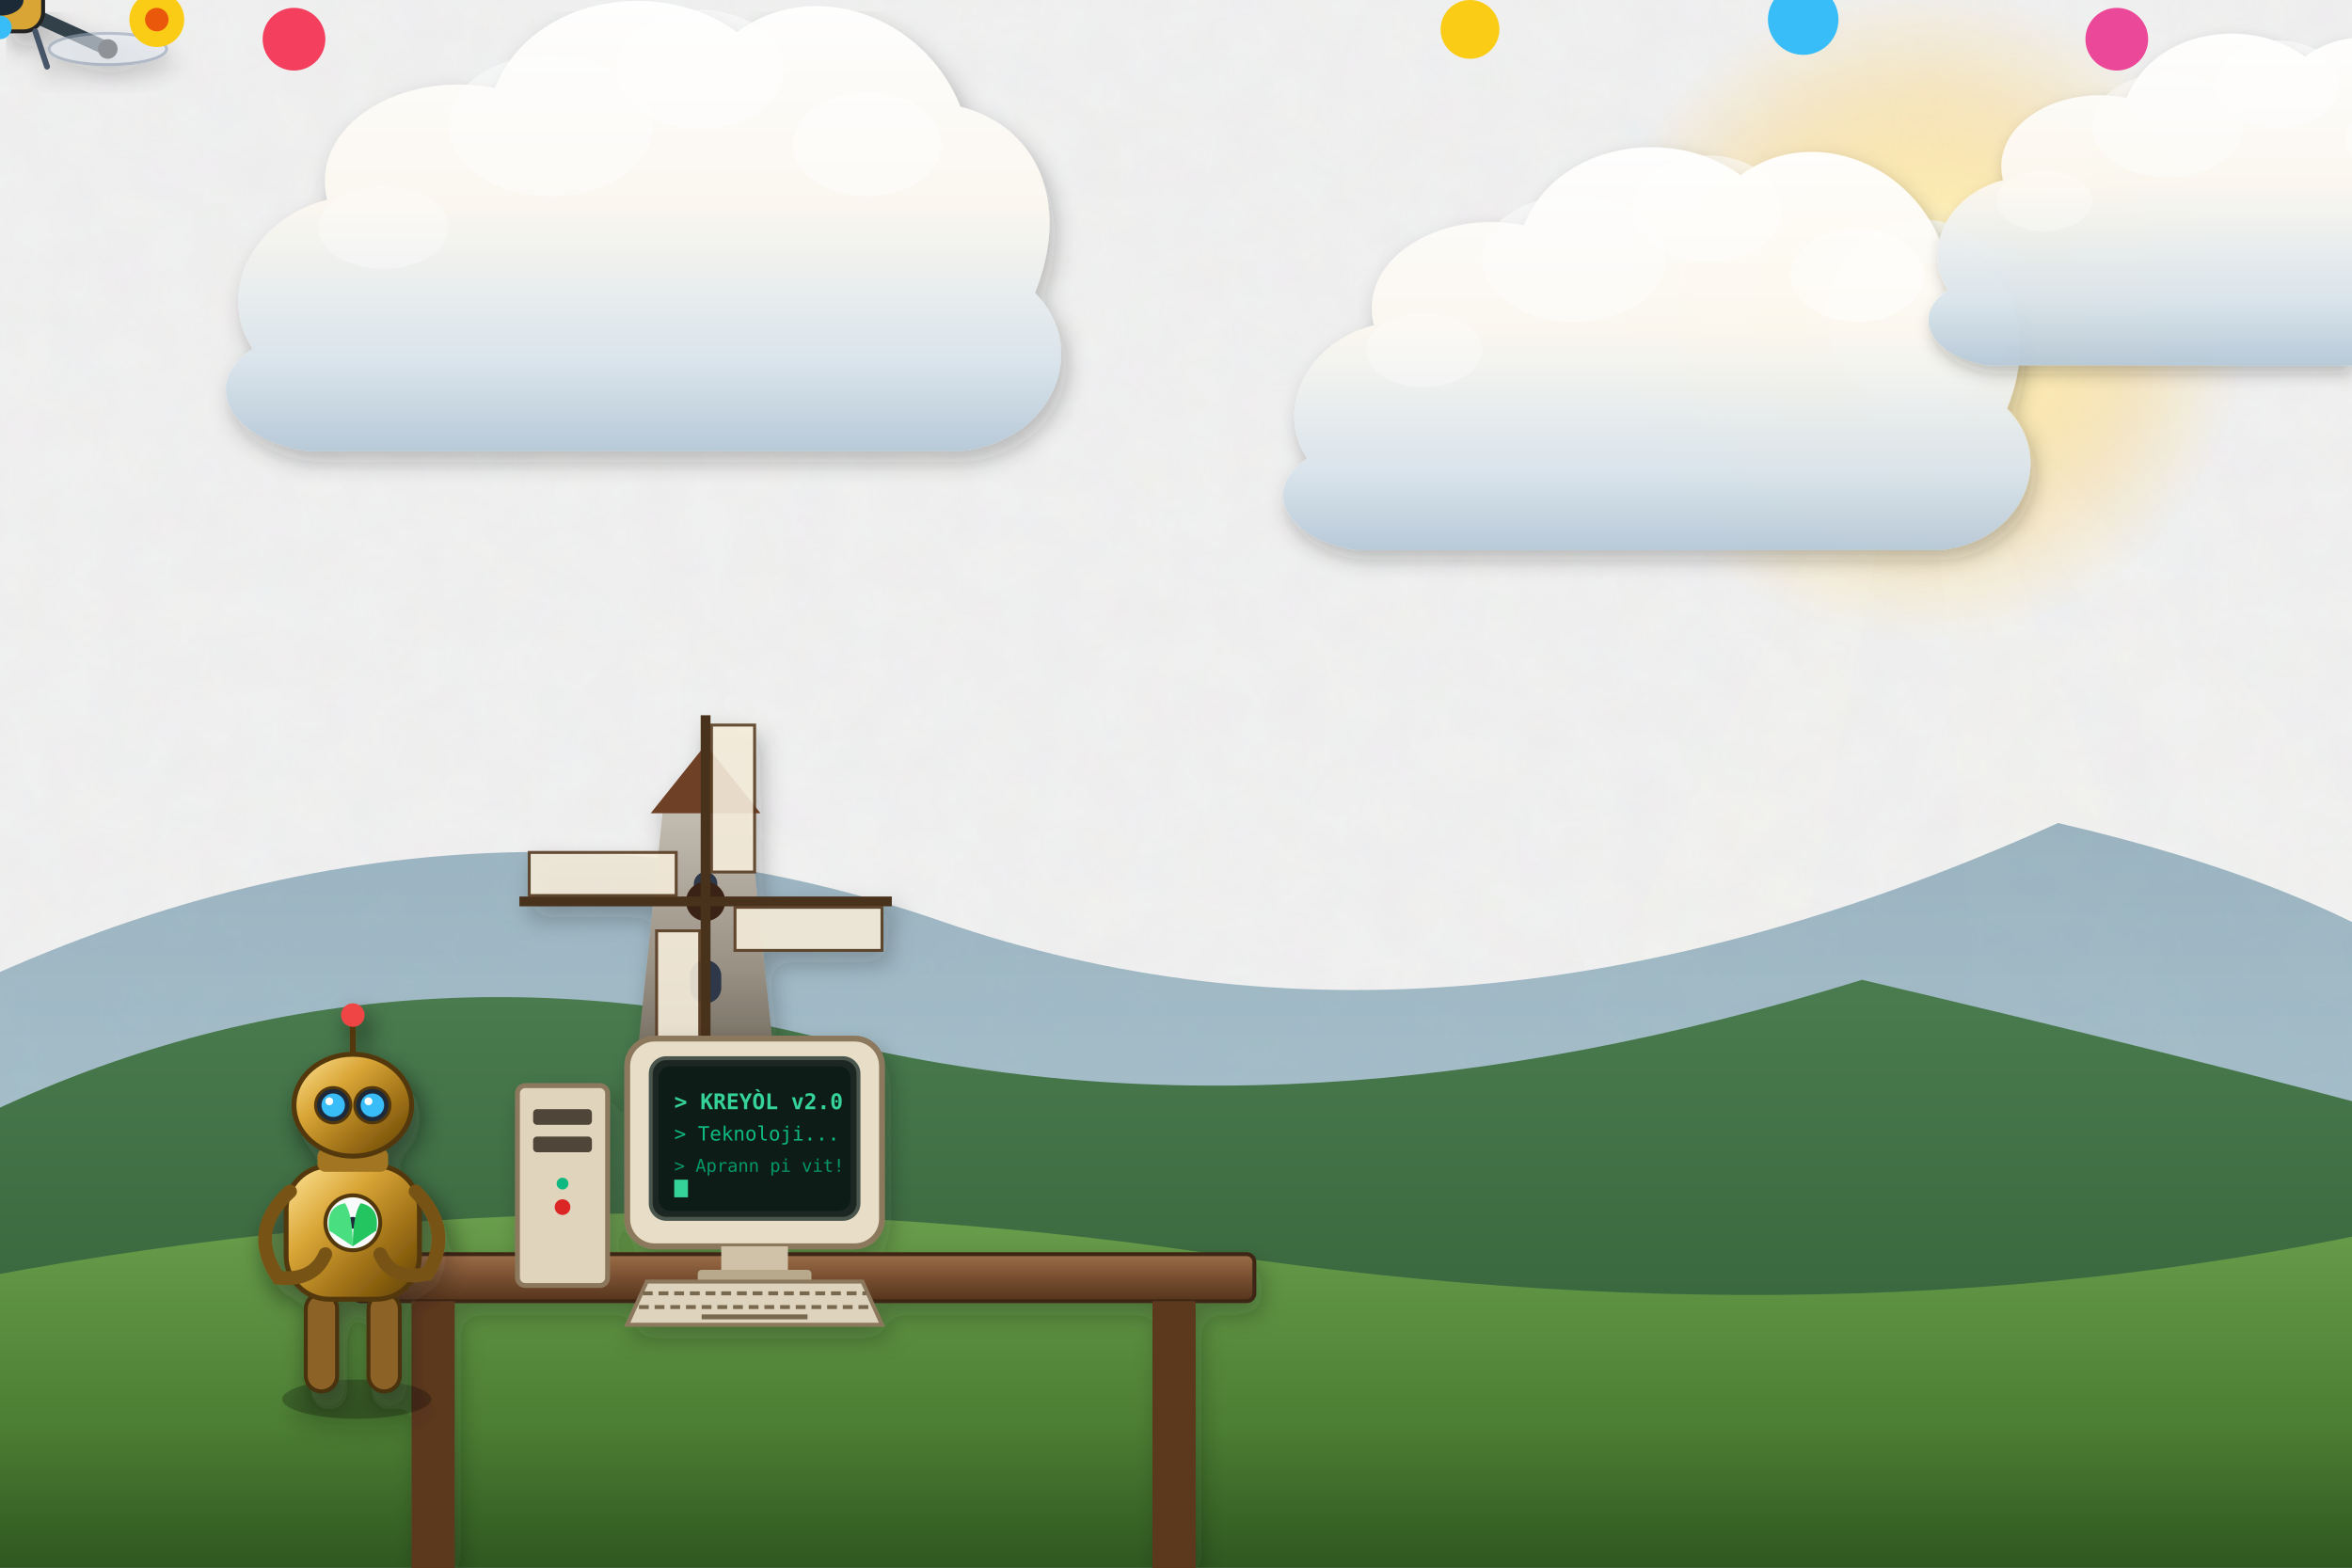
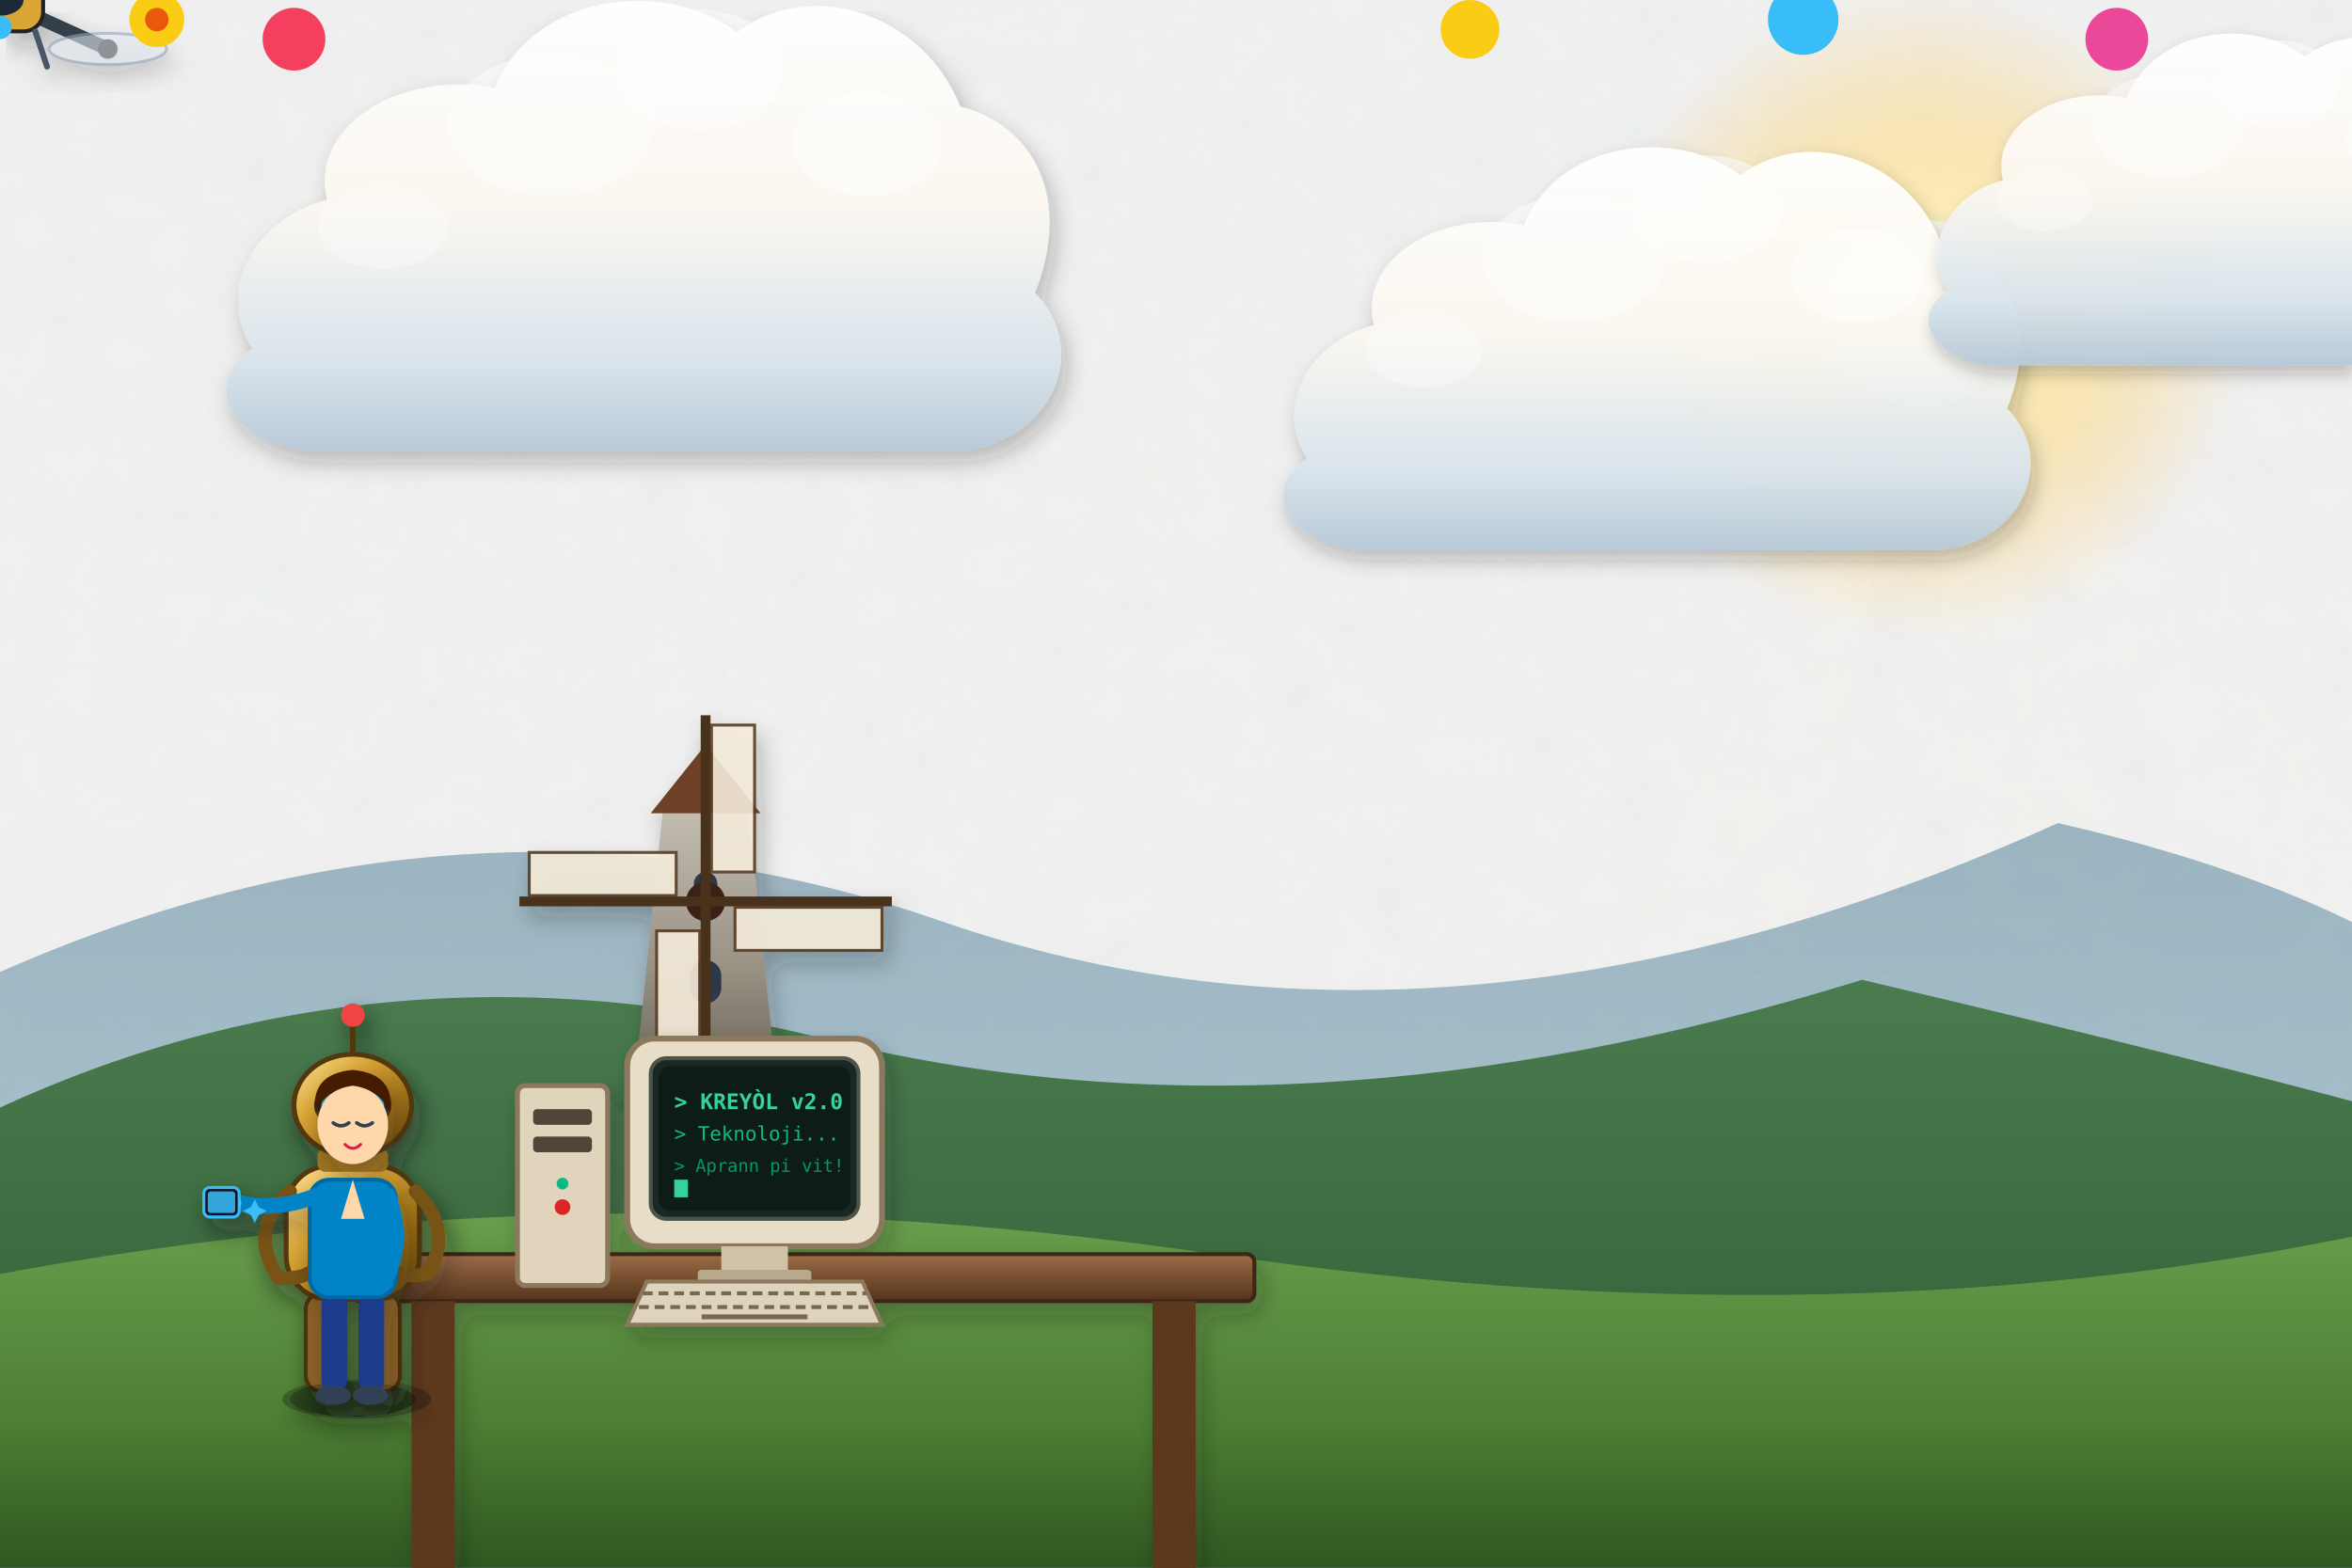
<svg xmlns="http://www.w3.org/2000/svg" viewBox="0 0 1200 800" width="1200" height="800">
  <defs>
    <filter id="ghibliPaper" x="0%" y="0%" width="100%" height="100%">
      <feTurbulence type="fractalNoise" baseFrequency="0.04" numOctaves="3" result="noise" seed="42" />
      <feColorMatrix type="matrix" values="1 0 0 0 0  0 1 0 0 0  0 0 1 0 0  0 0 0 0.035 0" in="noise" result="coloredNoise" />
      <feComposite operator="in" in2="SourceGraphic" />
    </filter>
    <filter id="softGlow" x="-20%" y="-20%" width="140%" height="140%">
      <feGaussianBlur stdDeviation="8" result="blur" />
      <feComposite in="SourceGraphic" in2="blur" operator="over" />
    </filter>
    <filter id="dropShadow" x="-20%" y="-20%" width="140%" height="140%">
      <feDropShadow dx="3" dy="6" stdDeviation="6" flood-color="#141e28" flood-opacity="0.28" />
    </filter>
    <style>
      /* Animações dos elementos vivos da oficina tecnológica (Teknoloji / Tecnologia) */
      .windmill-blades {
        animation: windmillSpin 14s linear infinite;
        transform-origin: 0px -50px;
      }
      @keyframes windmillSpin {
        0% { transform: translate(0px, -50px) rotate(0deg); }
        100% { transform: translate(0px, -50px) rotate(360deg); }
      }

      .drone-flight {
        animation: droneBob 5.2s ease-in-out infinite;
      }
      @keyframes droneBob {
        0%, 100% { transform: translate(680px, 260px) rotate(0deg); }
        25% { transform: translate(695px, 242px) rotate(2deg); }
        50% { transform: translate(670px, 255px) rotate(-1.5deg); }
        75% { transform: translate(660px, 246px) rotate(1.5deg); }
      }

      .drone-rotor-blur {
        animation: rotorSpin 0.1s linear infinite alternate;
      }
      @keyframes rotorSpin {
        0% { transform: scaleX(1); opacity: 0.6; }
        100% { transform: scaleX(0.4); opacity: 0.85; }
      }

      .robot-living {
        animation: robotBreathe 4.4s ease-in-out infinite;
        transform-origin: 360px 540px;
      }
      @keyframes robotBreathe {
        0%, 100% { transform: translate(360px, -30px) scale(1); }
        50% { transform: translate(360px, -33px) scale(1.02, 1.01); }
      }

      .robot-antenna-blink {
        animation: antennaPulse 1.8s ease-in-out infinite;
      }
      @keyframes antennaPulse {
        0%, 100% { opacity: 0.45; }
        50% { opacity: 1; filter: drop-shadow(0 0 6px #ef4444); }
      }

      .crt-screen-glow {
        animation: screenGlowPulse 3.2s ease-in-out infinite;
      }
      @keyframes screenGlowPulse {
        0%, 100% { opacity: 0.94; }
        50% { opacity: 1; filter: drop-shadow(0 0 5px rgba(52, 211, 153, 0.45)); }
      }

      .foreground-flowers-sway {
        transform-origin: 600px 800px;
        animation: flowerBreeze 4s ease-in-out infinite;
      }
      @keyframes flowerBreeze {
        0%, 100% { transform: translate(0px, 750px) rotate(0deg); }
        50% { transform: translate(0px, 750px) rotate(1.5deg); }
+       }
+ 
+       /* Humano interagindo com robô */
+       .human-engineer-living {
+         animation: humanGesture 4.4s ease-in-out infinite;
+         transform-origin: 465px 540px;
+       }
+       @keyframes humanGesture {
+         0%, 100% { transform: translate(465px, -30px) rotate(0deg); }
+         30% { transform: translate(465px, -33px) rotate(1.2deg); }
+         60% { transform: translate(465px, -29px) rotate(-1deg); }
+       }
+       .human-arm-interact {
+         transform-origin: -10px 42px;
+         animation: humanArmWave 2.8s ease-in-out infinite alternate;
+       }
+       @keyframes humanArmWave {
+         0% { transform: rotate(0deg); }
+         100% { transform: rotate(-18deg); }
+       }
+       .tech-interaction-spark {
+         animation: sparkPulse 2s ease-in-out infinite;
+       }
+       @keyframes sparkPulse {
+         0%, 100% { opacity: 0.3; transform: scale(0.9); }
+         50% { opacity: 0.95; transform: scale(1.15); filter: drop-shadow(0 0 6px #38bdf8); }
      }
    </style>
    <linearGradient id="skyDay" x1="0" y1="0" x2="0" y2="1">
      <stop offset="0%" stop-color="#236ca7" />
      <stop offset="35%" stop-color="#5fa3d6" />
      <stop offset="70%" stop-color="#b8e1f2" />
      <stop offset="100%" stop-color="#fdf3dc" />
    </linearGradient>
    <linearGradient id="skySunset" x1="0" y1="0" x2="0" y2="1">
      <stop offset="0%" stop-color="#31396b" />
      <stop offset="35%" stop-color="#73507b" />
      <stop offset="65%" stop-color="#cb6b5c" />
      <stop offset="85%" stop-color="#f29e5a" />
      <stop offset="100%" stop-color="#fedaa2" />
    </linearGradient>
    <linearGradient id="skyDusk" x1="0" y1="0" x2="0" y2="1">
      <stop offset="0%" stop-color="#121832" />
      <stop offset="40%" stop-color="#262f56" />
      <stop offset="70%" stop-color="#4e3d64" />
      <stop offset="90%" stop-color="#915264" />
      <stop offset="100%" stop-color="#d6846c" />
    </linearGradient>
    <linearGradient id="cloudBodyDay" x1="0" y1="0" x2="0" y2="1">
      <stop offset="0%" stop-color="#ffffff" />
      <stop offset="45%" stop-color="#fcf8f0" />
      <stop offset="80%" stop-color="#d9e4ec" />
      <stop offset="100%" stop-color="#b6c8d7" />
    </linearGradient>
    <linearGradient id="cloudBodySunset" x1="0" y1="0" x2="0" y2="1">
      <stop offset="0%" stop-color="#fff5e6" />
      <stop offset="40%" stop-color="#fbd0a5" />
      <stop offset="75%" stop-color="#cf8ca0" />
      <stop offset="100%" stop-color="#7e607c" />
    </linearGradient>
    <radialGradient id="sunGlowDay" cx="50%" cy="50%" r="50%">
      <stop offset="0%" stop-color="#fffced" stop-opacity="1" />
      <stop offset="35%" stop-color="#ffebaa" stop-opacity="0.85" />
      <stop offset="70%" stop-color="#ffd573" stop-opacity="0.35" />
      <stop offset="100%" stop-color="#ffd573" stop-opacity="0" />
    </radialGradient>
    <radialGradient id="sunGlowSunset" cx="50%" cy="50%" r="50%">
      <stop offset="0%" stop-color="#fff8db" stop-opacity="1" />
      <stop offset="30%" stop-color="#ffb753" stop-opacity="0.9" />
      <stop offset="65%" stop-color="#f46e45" stop-opacity="0.4" />
      <stop offset="100%" stop-color="#e04a43" stop-opacity="0" />
    </radialGradient>
    <linearGradient id="hillDistant" x1="0" y1="0" x2="0" y2="1">
      <stop offset="0%" stop-color="#6e94a8" />
      <stop offset="100%" stop-color="#93b9c7" />
    </linearGradient>
    <linearGradient id="hillMid" x1="0" y1="0" x2="0" y2="1">
      <stop offset="0%" stop-color="#4a7c4f" />
      <stop offset="50%" stop-color="#3c6a40" />
      <stop offset="100%" stop-color="#2d5231" />
    </linearGradient>
    <linearGradient id="hillNear" x1="0" y1="0" x2="0" y2="1">
      <stop offset="0%" stop-color="#699e4c" />
      <stop offset="60%" stop-color="#4c7e33" />
      <stop offset="100%" stop-color="#2f5720" />
    </linearGradient>
    <linearGradient id="woodTone" x1="0" y1="0" x2="0" y2="1">
      <stop offset="0%" stop-color="#9c6d48" />
      <stop offset="50%" stop-color="#784f30" />
      <stop offset="100%" stop-color="#55341c" />
    </linearGradient>
    <linearGradient id="brassTone" x1="0" y1="0" x2="1" y2="1">
      <stop offset="0%" stop-color="#ffe699" />
      <stop offset="35%" stop-color="#d9a536" />
      <stop offset="70%" stop-color="#996c14" />
      <stop offset="100%" stop-color="#5e4007" />
    </linearGradient>
    <linearGradient id="stoneTone" x1="0" y1="0" x2="0" y2="1">
      <stop offset="0%" stop-color="#c5beb3" />
      <stop offset="60%" stop-color="#999184" />
      <stop offset="100%" stop-color="#6c6458" />
    </linearGradient>
    <linearGradient id="waterTone" x1="0" y1="0" x2="0" y2="1">
      <stop offset="0%" stop-color="#47a5be" />
      <stop offset="50%" stop-color="#2a7796" />
      <stop offset="100%" stop-color="#144d6a" />
    </linearGradient>
  </defs>
  <rect width="1200" height="800" fill="url(#skyDay)" filter="url(#ghibliPaper)" />
  <g>
    <circle cx="980" cy="160" r="168" fill="url(#sunGlowDay)" />
    <circle cx="980" cy="160" r="48" fill="#fffded" />
    <polygon points="980,160 680,800 860,800" fill="#fffbe6" opacity="0.08" />
    <polygon points="980,160 1030,800 1220,800" fill="#fffbe6" opacity="0.08" />
    <polygon points="980,160 1340,800 1540,800" fill="#fffbe6" opacity="0.06" />
  </g>
  <g transform="translate(300, 140) scale(0.95)" opacity="0.95">
    <path d="M-180,40        C-200,10 -180,-30 -140,-40        C-150,-80 -100,-110 -50,-100        C-30,-150 40,-160 80,-130        C120,-160 180,-140 200,-90        C240,-80 260,-40 240,10        C270,40 250,90 200,95        L-150,95        C-190,90 -210,60 -180,40 Z" fill="url(#cloudBodyDay)" filter="url(#dropShadow)" />
    <ellipse cx="60" cy="-110" rx="45" ry="32" fill="#ffffff" opacity="0.55" />
    <ellipse cx="-20" cy="-80" rx="55" ry="38" fill="#ffffff" opacity="0.45" />
    <ellipse cx="150" cy="-70" rx="40" ry="28" fill="#ffffff" opacity="0.5" />
    <ellipse cx="-110" cy="-25" rx="35" ry="22" fill="#ffffff" opacity="0.35" />
  </g>
  <g transform="translate(820, 200) scale(0.85)" opacity="0.95">
    <path d="M-180,40        C-200,10 -180,-30 -140,-40        C-150,-80 -100,-110 -50,-100        C-30,-150 40,-160 80,-130        C120,-160 180,-140 200,-90        C240,-80 260,-40 240,10        C270,40 250,90 200,95        L-150,95        C-190,90 -210,60 -180,40 Z" fill="url(#cloudBodyDay)" filter="url(#dropShadow)" />
    <ellipse cx="60" cy="-110" rx="45" ry="32" fill="#ffffff" opacity="0.55" />
    <ellipse cx="-20" cy="-80" rx="55" ry="38" fill="#ffffff" opacity="0.45" />
    <ellipse cx="150" cy="-70" rx="40" ry="28" fill="#ffffff" opacity="0.5" />
    <ellipse cx="-110" cy="-25" rx="35" ry="22" fill="#ffffff" opacity="0.35" />
  </g>
  <g transform="translate(1120, 120) scale(0.7)" opacity="0.95">
    <path d="M-180,40        C-200,10 -180,-30 -140,-40        C-150,-80 -100,-110 -50,-100        C-30,-150 40,-160 80,-130        C120,-160 180,-140 200,-90        C240,-80 260,-40 240,10        C270,40 250,90 200,95        L-150,95        C-190,90 -210,60 -180,40 Z" fill="url(#cloudBodyDay)" filter="url(#dropShadow)" />
    <ellipse cx="60" cy="-110" rx="45" ry="32" fill="#ffffff" opacity="0.55" />
    <ellipse cx="-20" cy="-80" rx="55" ry="38" fill="#ffffff" opacity="0.45" />
    <ellipse cx="150" cy="-70" rx="40" ry="28" fill="#ffffff" opacity="0.5" />
    <ellipse cx="-110" cy="-25" rx="35" ry="22" fill="#ffffff" opacity="0.35" />
  </g>
  <path d="M-50,520 Q220,380 480,470 T1050,420 Q1180,450 1250,500 L1250,800 L-50,800 Z" fill="url(#hillDistant)" opacity="0.65" />
  <path d="M-30,580 Q180,470 420,530 T950,500 Q1120,540 1230,570 L1230,800 L-30,800 Z" fill="url(#hillMid)" />
  <g transform="translate(360, 460)" filter="url(#dropShadow)">
    <path d="M-36,90 L-22,-45 Q0,-55 22,-45 L36,90 Z" fill="url(#stoneTone)" />
    <path d="M-28,-45 L0,-80 L28,-45 Z" fill="#6e3f28" />
    <rect x="-6" y="-15" width="12" height="18" rx="6" fill="#2d3748" />
    <rect x="-8" y="30" width="16" height="22" rx="8" fill="#2d3748" />
    <g class="windmill-blades">
      <circle cx="0" cy="0" r="10" fill="#3a2312" />
      <line x1="0" y1="0" x2="0" y2="-95" stroke="#4a301a" stroke-width="5" />
      <rect x="3" y="-90" width="22" height="75" fill="#f4ebd9" opacity="0.9" stroke="#5a3d24" stroke-width="1.5" />
      <line x1="0" y1="0" x2="95" y2="0" stroke="#4a301a" stroke-width="5" />
      <rect x="15" y="3" width="75" height="22" fill="#f4ebd9" opacity="0.9" stroke="#5a3d24" stroke-width="1.5" />
      <line x1="0" y1="0" x2="0" y2="95" stroke="#4a301a" stroke-width="5" />
      <rect x="-25" y="15" width="22" height="75" fill="#f4ebd9" opacity="0.9" stroke="#5a3d24" stroke-width="1.5" />
      <line x1="0" y1="0" x2="-95" y2="0" stroke="#4a301a" stroke-width="5" />
      <rect x="-90" y="-25" width="75" height="22" fill="#f4ebd9" opacity="0.9" stroke="#5a3d24" stroke-width="1.5" />
    </g>
  </g>
  <path d="M-50,660 Q280,590 620,640 T1250,620 L1250,800 L-50,800 Z" fill="url(#hillNear)" />
  <g class="drone-flight" filter="url(#dropShadow)">
    <line x1="-55" y1="-25" x2="55" y2="25" stroke="#333f48" stroke-width="7" stroke-linecap="round" />
    <line x1="-55" y1="25" x2="55" y2="-25" stroke="#333f48" stroke-width="7" stroke-linecap="round" />
    <rect x="-22" y="-16" width="44" height="32" rx="10" fill="#d9a536" stroke="#222" stroke-width="2" />
    <ellipse cx="0" cy="0" rx="12" ry="8" fill="#1b2a38" />
    <circle cx="0" cy="14" r="6" fill="#38bdf8" />
    <g transform="translate(-55, -25)">
      <circle cx="0" cy="0" r="5" fill="#111" />
      <ellipse class="drone-rotor-blur" cx="0" cy="0" rx="30" ry="8" fill="#e2e8f0" opacity="0.6" stroke="#94a3b8" stroke-width="1.5" />
    </g>
    <g transform="translate(55, -25)">
      <circle cx="0" cy="0" r="5" fill="#111" />
      <ellipse class="drone-rotor-blur" cx="0" cy="0" rx="30" ry="8" fill="#e2e8f0" opacity="0.6" stroke="#94a3b8" stroke-width="1.5" />
    </g>
    <g transform="translate(-55, 25)">
      <circle cx="0" cy="0" r="5" fill="#111" />
      <ellipse class="drone-rotor-blur" cx="0" cy="0" rx="30" ry="8" fill="#e2e8f0" opacity="0.6" stroke="#94a3b8" stroke-width="1.5" />
    </g>
    <g transform="translate(55, 25)">
      <circle cx="0" cy="0" r="5" fill="#111" />
      <ellipse class="drone-rotor-blur" cx="0" cy="0" rx="30" ry="8" fill="#e2e8f0" opacity="0.6" stroke="#94a3b8" stroke-width="1.5" />
    </g>
    <path d="M-18,16 L-24,34 M18,16 L24,34" stroke="#475569" stroke-width="3" stroke-linecap="round" />
  </g>
  <g transform="translate(180, 570)" filter="url(#dropShadow)">
    <rect x="0" y="70" width="460" height="24" rx="4" fill="url(#woodTone)" stroke="#3e2515" stroke-width="2" />
    <rect x="30" y="94" width="22" height="140" fill="#5c381e" />
    <rect x="408" y="94" width="22" height="140" fill="#5c381e" />
    <g class="crt-screen-glow" transform="translate(140, -40)">
      <rect x="0" y="0" width="130" height="106" rx="14" fill="#e8dec8" stroke="#8c785d" stroke-width="3" />
      <rect x="12" y="10" width="106" height="82" rx="8" fill="#1e2822" stroke="#4a554d" stroke-width="2" />
      <rect x="16" y="14" width="98" height="74" rx="6" fill="#0f1f17" />
      <text x="24" y="36" font-family="monospace" font-size="11" font-weight="bold" fill="#34d399">&gt; KREYÒL v2.0</text>
      <text x="24" y="52" font-family="monospace" font-size="10" fill="#10b981">&gt; Teknoloji...</text>
      <text x="24" y="68" font-family="monospace" font-size="9" fill="#059669">&gt; Aprann pi vit!</text>
      <rect x="24" y="72" width="7" height="9" fill="#34d399">
        <animate attributeName="opacity" values="1;0;1" dur="1s" repeatCount="indefinite" />
      </rect>
      <rect x="48" y="106" width="34" height="12" fill="#cfc2a9" />
      <rect x="36" y="118" width="58" height="8" rx="2" fill="#b8a88c" />
      <rect x="-56" y="24" width="46" height="102" rx="4" fill="#e0d4bc" stroke="#8c785d" stroke-width="2.5" />
      <rect x="-48" y="36" width="30" height="8" rx="2" fill="#504537" />
      <rect x="-48" y="50" width="30" height="8" rx="2" fill="#504537" />
      <circle cx="-33" cy="74" r="3" fill="#10b981" />
      <circle cx="-33" cy="86" r="4" fill="#dc2626" />
      <polygon points="10,124 120,124 130,146 0,146" fill="#ded3bc" stroke="#8c785d" stroke-width="2" />
      <line x1="8" y1="130" x2="122" y2="130" stroke="#78674d" stroke-width="2" stroke-dasharray="5 3" />
      <line x1="6" y1="137" x2="124" y2="137" stroke="#78674d" stroke-width="2" stroke-dasharray="5 3" />
      <line x1="38" y1="142" x2="92" y2="142" stroke="#78674d" stroke-width="2.5" />
    </g>
    <g class="robot-living" filter="url(#dropShadow)">
      <ellipse cx="2" cy="144" rx="38" ry="10" fill="#000000" opacity="0.25" />
      <rect x="-24" y="90" width="16" height="50" rx="8" fill="#8c6227" stroke="#4a320f" stroke-width="2" />
      <rect x="8" y="90" width="16" height="50" rx="8" fill="#8c6227" stroke="#4a320f" stroke-width="2" />
      <rect x="-34" y="25" width="68" height="68" rx="22" fill="url(#brassTone)" stroke="#52390a" stroke-width="2.5" />
      <circle cx="0" cy="54" r="14" fill="#f8fafc" stroke="#52390a" stroke-width="2" />
      <line x1="0" y1="54" x2="8" y2="48" stroke="#dc2626" stroke-width="2" />
      <circle cx="0" cy="54" r="3" fill="#1e293b" />
      <rect x="-18" y="16" width="36" height="12" rx="4" fill="#a17521" />
      <ellipse cx="0" cy="-6" rx="30" ry="26" fill="url(#brassTone)" stroke="#52390a" stroke-width="2.5" />
      <circle cx="-10" cy="-6" r="9" fill="#1e293b" stroke="#52390a" stroke-width="1.5" />
      <circle cx="-10" cy="-6" r="6" fill="#38bdf8" />
      <circle cx="-12" cy="-8" r="2" fill="#ffffff" />
      <circle cx="10" cy="-6" r="9" fill="#1e293b" stroke="#52390a" stroke-width="1.5" />
      <circle cx="10" cy="-6" r="6" fill="#38bdf8" />
      <circle cx="8" cy="-8" r="2" fill="#ffffff" />
      <line x1="0" y1="-32" x2="0" y2="-48" stroke="#52390a" stroke-width="3" />
      <circle class="robot-antenna-blink" cx="0" cy="-52" r="6" fill="#ef4444" />
      <path d="M-32,38 Q-54,58 -38,82 Q-20,84 -14,70" fill="none" stroke="#785315" stroke-width="7" stroke-linecap="round" />
      <path d="M32,38 Q52,58 38,80 Q20,84 14,70" fill="none" stroke="#785315" stroke-width="7" stroke-linecap="round" />
      <path d="M0,66 Q0,50 4,44 Q14,46 12,58 Z" fill="#22c55e" />
      <path d="M0,66 Q0,50 -4,44 Q-14,46 -12,58 Z" fill="#4ade80" />
    </g>
+     <g class="human-engineer-living" filter="url(#dropShadow)">
+       <ellipse cx="0" cy="144" rx="32" ry="9" fill="#000000" opacity="0.25" />
+       <rect x="-16" y="90" width="13" height="50" rx="5" fill="#1e3a8a" />
+       <rect x="3" y="90" width="13" height="50" rx="5" fill="#1e3a8a" />
+       <ellipse cx="-10" cy="142" rx="9" ry="5" fill="#334155" />
+       <ellipse cx="9" cy="142" rx="9" ry="5" fill="#334155" />
+       <rect x="-22" y="32" width="44" height="60" rx="10" fill="#0284c7" stroke="#0369a1" stroke-width="2" />
+       <polygon points="0,32 -6,52 6,52" fill="#fed7aa" />
+       <ellipse cx="0" cy="4" rx="18" ry="20" fill="#fed7aa" />
+       <path d="M-19,-2 Q-22,-22 0,-24 Q22,-22 19,-2 Q14,-14 0,-16 Q-14,-14 -19,-2 Z" fill="#451a03" />
+       <path d="M-10,3 Q-6,6 -2,3" stroke="#334155" stroke-width="1.8" fill="none" stroke-linecap="round" />
+       <path d="M2,3 Q6,6 10,3" stroke="#334155" stroke-width="1.8" fill="none" stroke-linecap="round" />
+       <path d="M-4,14 Q0,18 4,14" stroke="#e11d48" stroke-width="1.5" fill="none" stroke-linecap="round" />
+       <path d="M18,40 Q26,62 18,80" fill="none" stroke="#0284c7" stroke-width="8" stroke-linecap="round" />
+       <g class="human-arm-interact">
+         <path d="M-18,40 Q-38,48 -58,44" fill="none" stroke="#0284c7" stroke-width="8" stroke-linecap="round" />
+         <circle cx="-62" cy="44" r="5" fill="#fed7aa" />
+         <rect x="-76" y="36" width="18" height="15" rx="3" fill="#0f172a" stroke="#38bdf8" stroke-width="1.5" />
+         <rect x="-74" y="38" width="14" height="11" rx="1.5" fill="#38bdf8" opacity="0.85" />
+       </g>
+       <g class="tech-interaction-spark" transform="translate(-50, 48)">
+         <polygon points="0,-6 2,-2 6,0 2,2 0,6 -2,2 -6,0 -2,-2" fill="#38bdf8" />
+       </g>
+     </g>
  </g>
  <g class="foreground-flowers-sway">
    <circle cx="80" cy="10" r="14" fill="#facc15" />
    <circle cx="80" cy="10" r="6" fill="#ea580c" />
    <circle cx="150" cy="20" r="16" fill="#f43f5e" />
    <circle cx="750" cy="15" r="15" fill="#facc15" />
    <circle cx="920" cy="10" r="18" fill="#38bdf8" />
    <circle cx="1080" cy="20" r="16" fill="#ec4899" />
  </g>
</svg>
